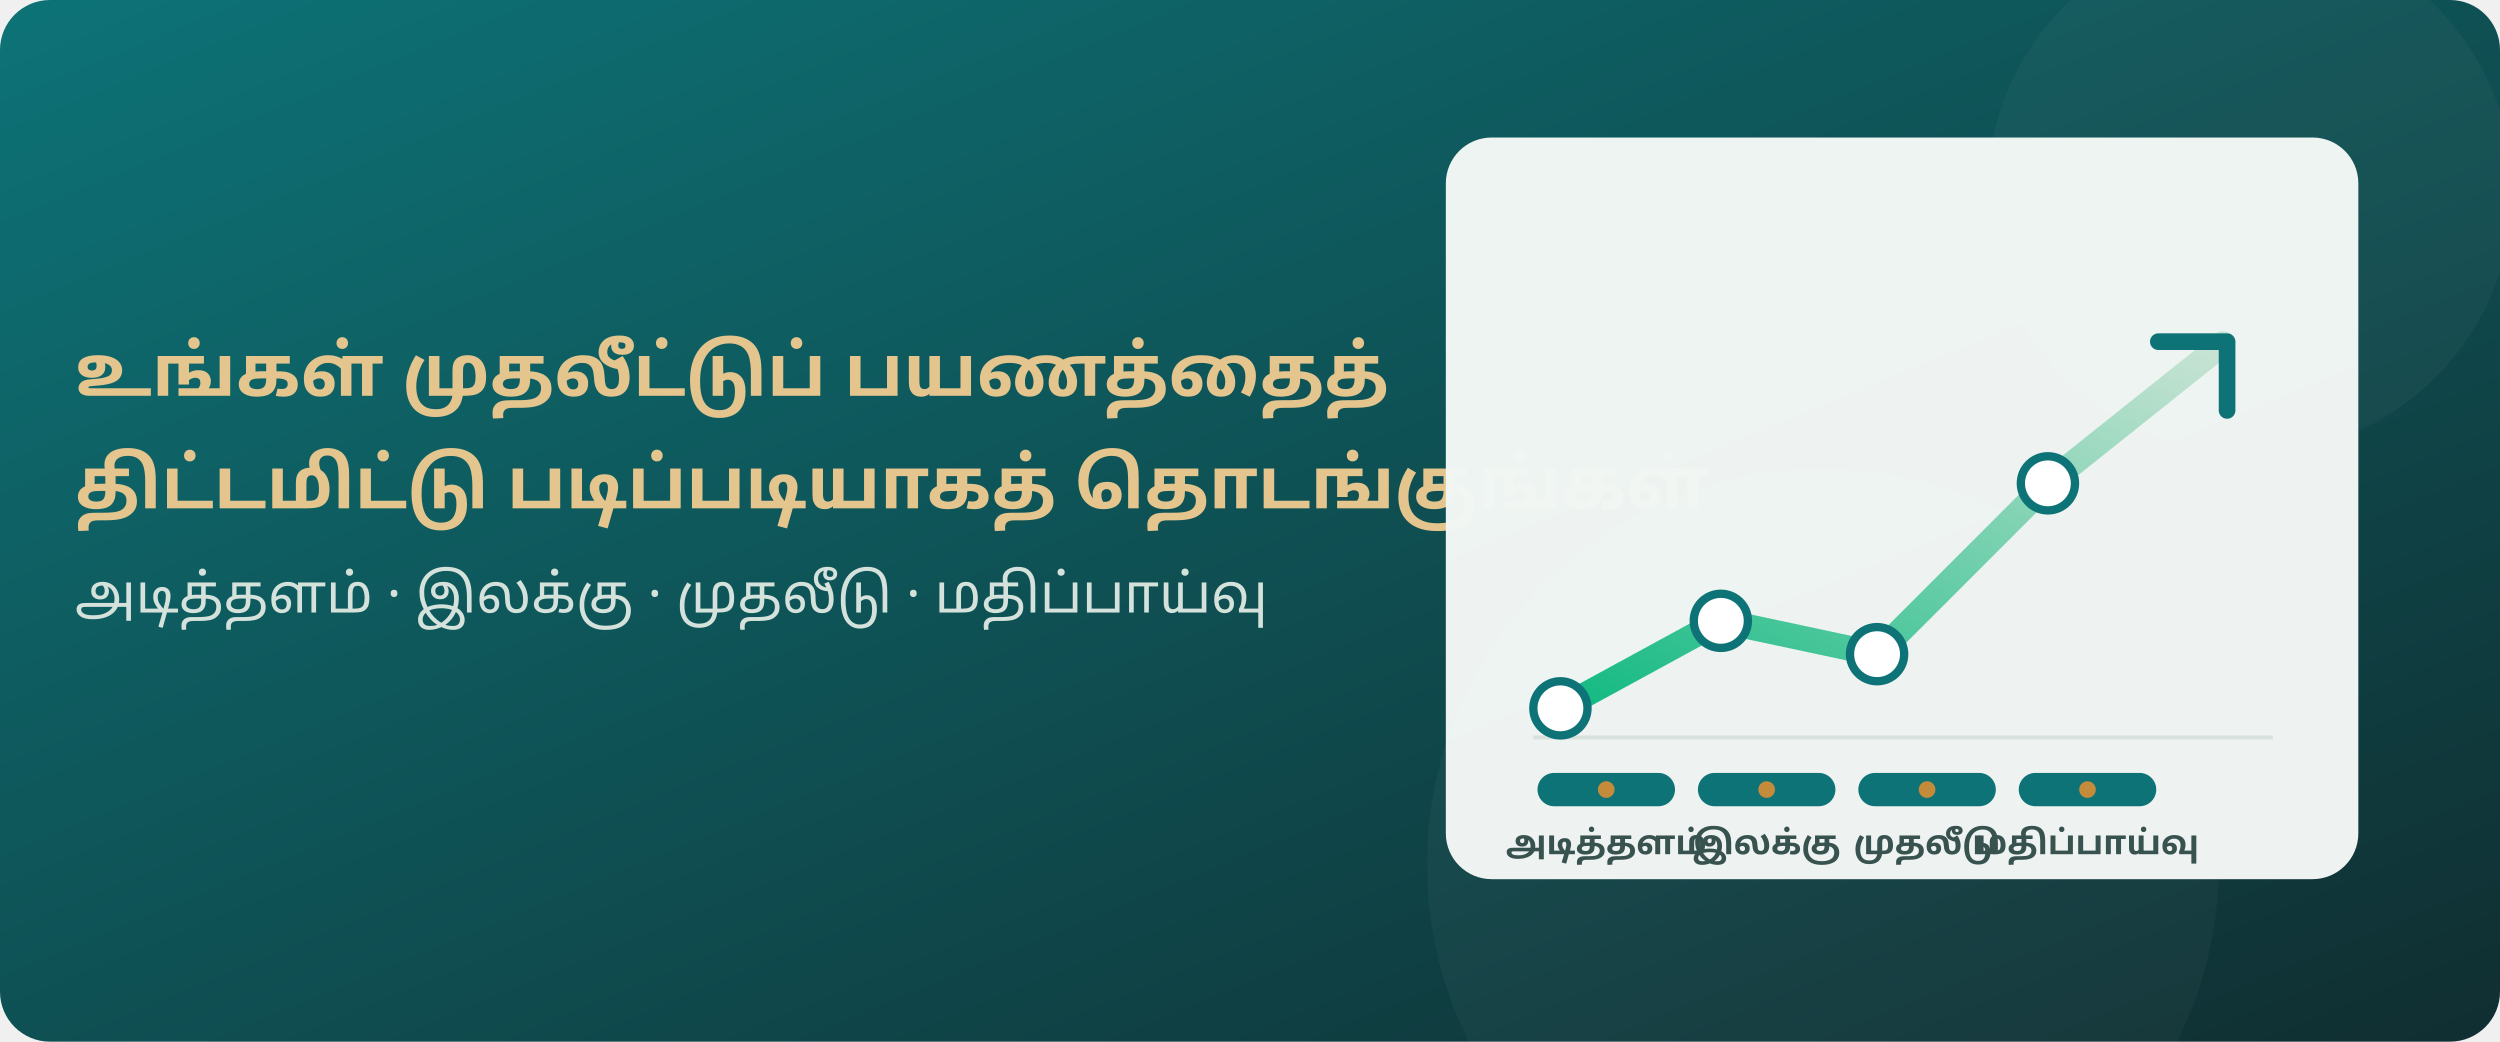
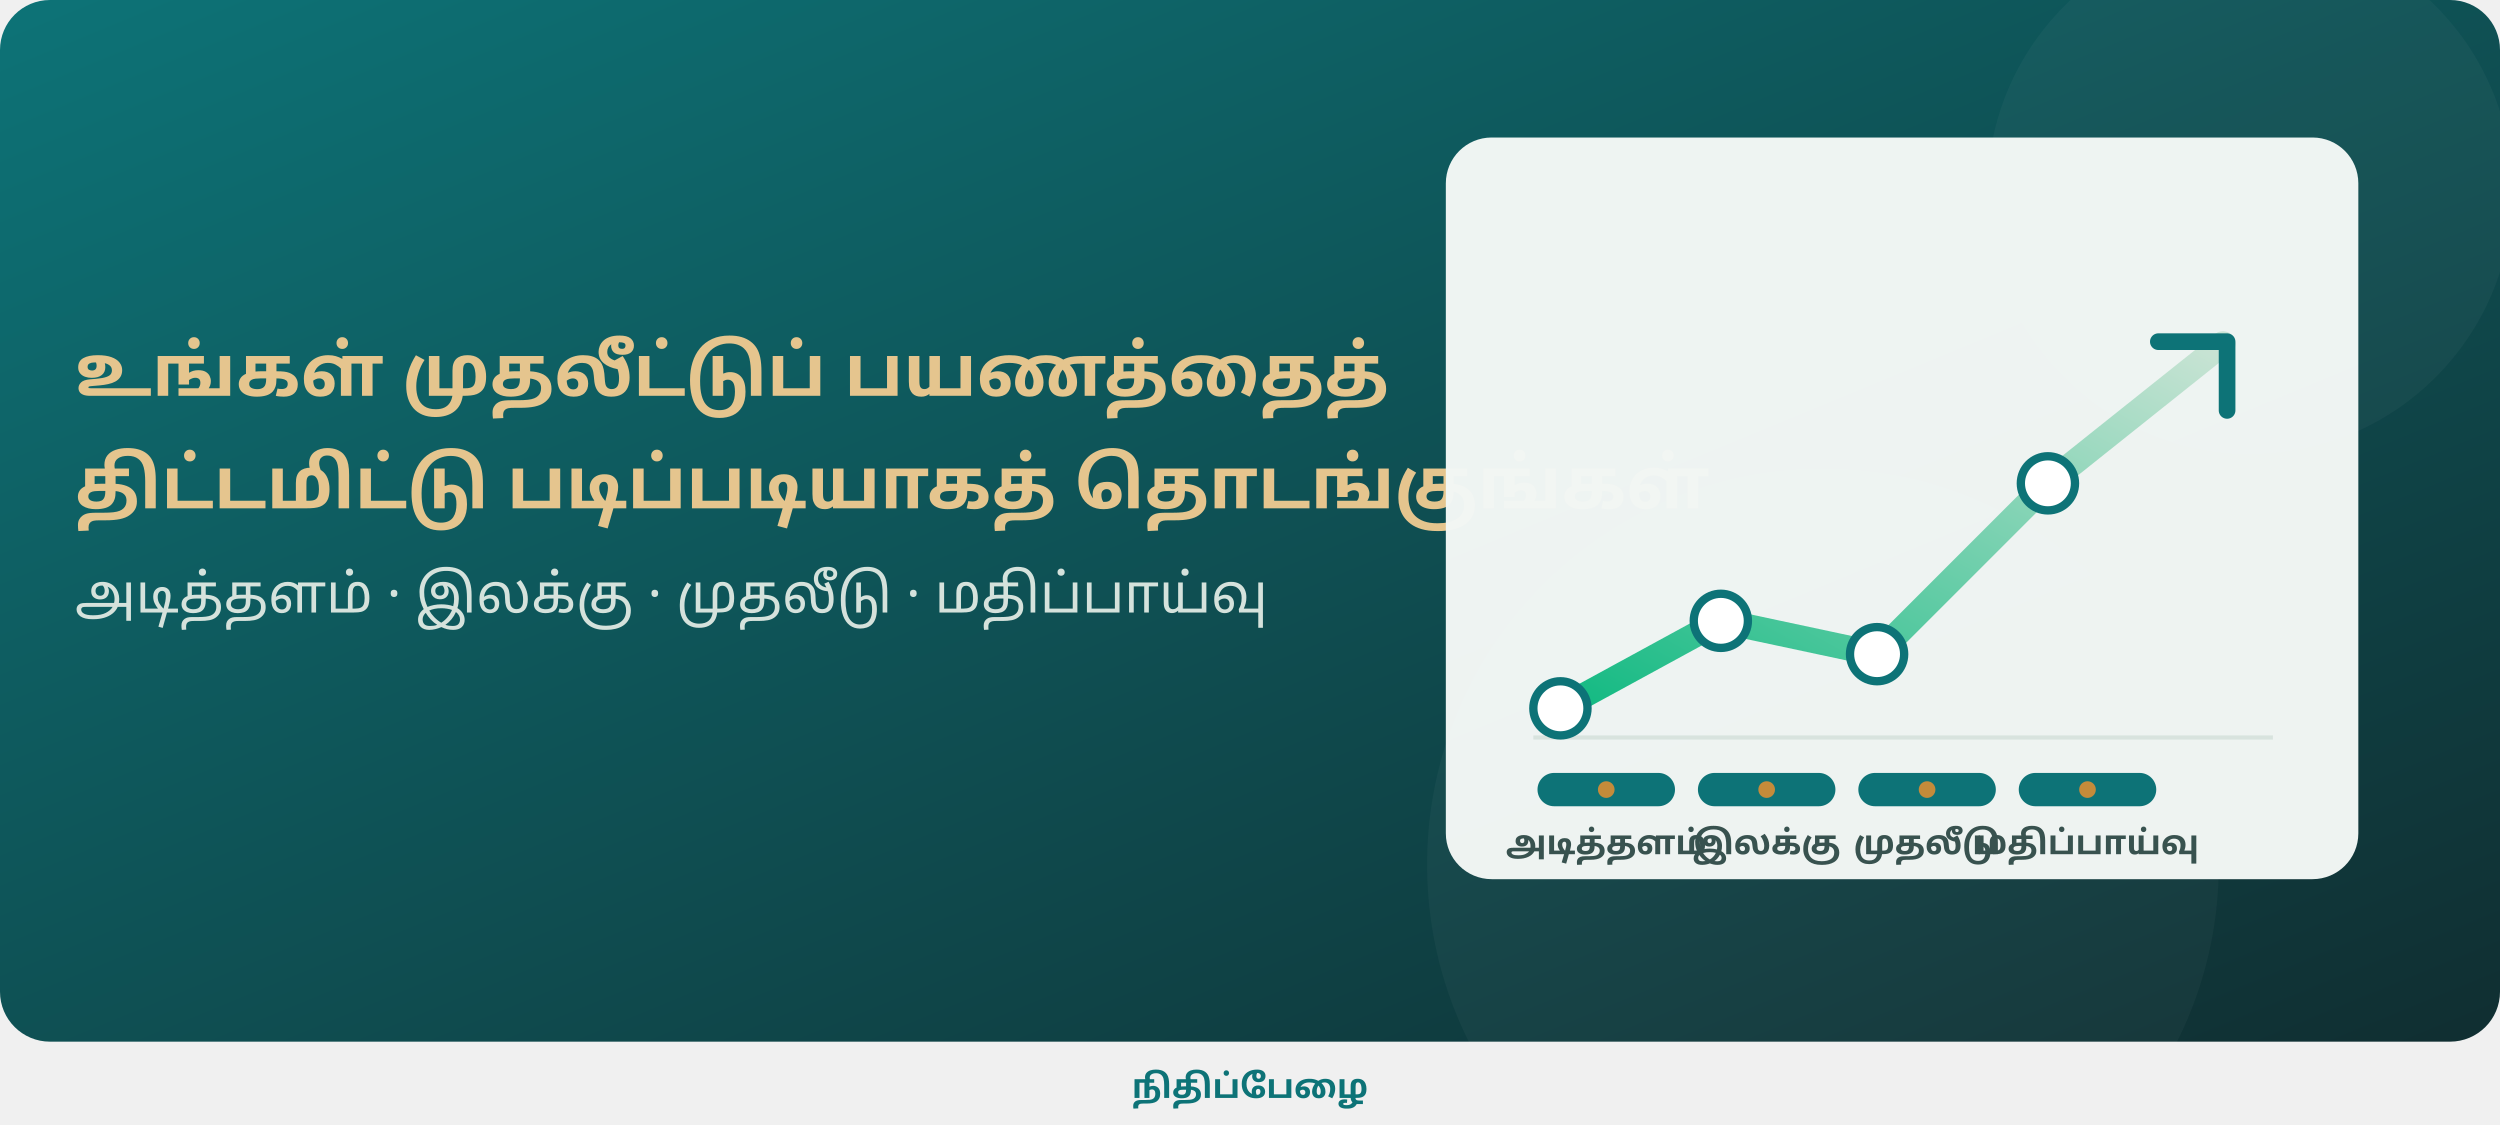
- <svg xmlns="http://www.w3.org/2000/svg" width="1200" height="500" viewBox="0 0 1200 500" role="img" aria-labelledby="title description">
+ <svg xmlns="http://www.w3.org/2000/svg" width="1200" height="540" viewBox="0 0 1200 540" role="img" aria-labelledby="title description">
  <defs>
    <linearGradient id="background" x1="0" y1="0" x2="1" y2="1">
      <stop offset="0" stop-color="#0D7377" />
      <stop offset="1" stop-color="#102e31" />
    </linearGradient>
    <linearGradient id="growth" x1="0" y1="1" x2="1" y2="0">
      <stop offset="0" stop-color="#10b981" />
      <stop offset="1" stop-color="#cbe4d5" />
    </linearGradient>
  </defs>
  <rect width="1200" height="500" rx="24" fill="url(#background)" />
  <circle cx="1080" cy="92" r="126" fill="#fff" opacity=".035" />
  <circle cx="875" cy="415" r="190" fill="#fff" opacity=".035" />
  <g font-family="'Noto Sans Tamil', sans-serif">
    <text x="36" y="190" fill="#e5c58e" font-size="34" font-weight="700">உங்கள் முதலீட்டுப் பயணத்தைத் </text>
    <text x="36" y="244" fill="#e5c58e" font-size="34" font-weight="700">திட்டமிட்டு படிப்படியாகத் தொடங்குங்கள்</text>
    <text x="36" y="294" fill="#d5e2dc" font-size="26">அடித்தளம் · இலக்கு · முதலீடு · மதிப்பாய்வு</text>
  </g>
  <g transform="translate(694 66)">
    <rect x="0" y="0" width="438" height="356" rx="22" fill="#f3f7f5" opacity=".98" />
    <path d="M42 288H397" fill="none" stroke="#d8e3de" stroke-width="2" />
    <path d="M55 274L132 232L207 248L289 166L373 99" fill="none" stroke="url(#growth)" stroke-width="12" stroke-linecap="round" stroke-linejoin="round" />
    <path d="M342 98H375V131" fill="none" stroke="#0D7377" stroke-width="8" stroke-linecap="round" stroke-linejoin="round" />
    <g fill="#fff" stroke="#0D7377" stroke-width="4">
      <circle cx="55" cy="274" r="13" />
      <circle cx="132" cy="232" r="13" />
      <circle cx="207" cy="248" r="13" />
      <circle cx="289" cy="166" r="13" />
    </g>
    <g fill="#0D7377">
      <rect x="44" y="305" width="66" height="16" rx="8" />
      <rect x="121" y="305" width="66" height="16" rx="8" />
      <rect x="198" y="305" width="66" height="16" rx="8" />
      <rect x="275" y="305" width="66" height="16" rx="8" />
    </g>
    <g fill="#c48b3a">
      <circle cx="77" cy="313" r="4" />
      <circle cx="154" cy="313" r="4" />
      <circle cx="231" cy="313" r="4" />
      <circle cx="308" cy="313" r="4" />
    </g>
    <g fill="#38524f" font-family="'Noto Sans Tamil', sans-serif" font-size="16" font-weight="600" text-anchor="middle">
      <text x="77" y="344">அடித்தளம்</text>
      <text x="154" y="344">இலக்கு</text>
      <text x="231" y="344">முதலீடு</text>
      <text x="308" y="344">மதிப்பாய்வு</text>
    </g>
  </g>
+   <text id="brand-watermark" x="600" y="527" text-anchor="middle" font-family="'Noto Sans Tamil', 'Tamil Sangam MN', 'Latha', sans-serif" font-size="16" font-weight="700" fill="#0D7377" aria-hidden="true">நிதிப்பேழை</text>
</svg>
